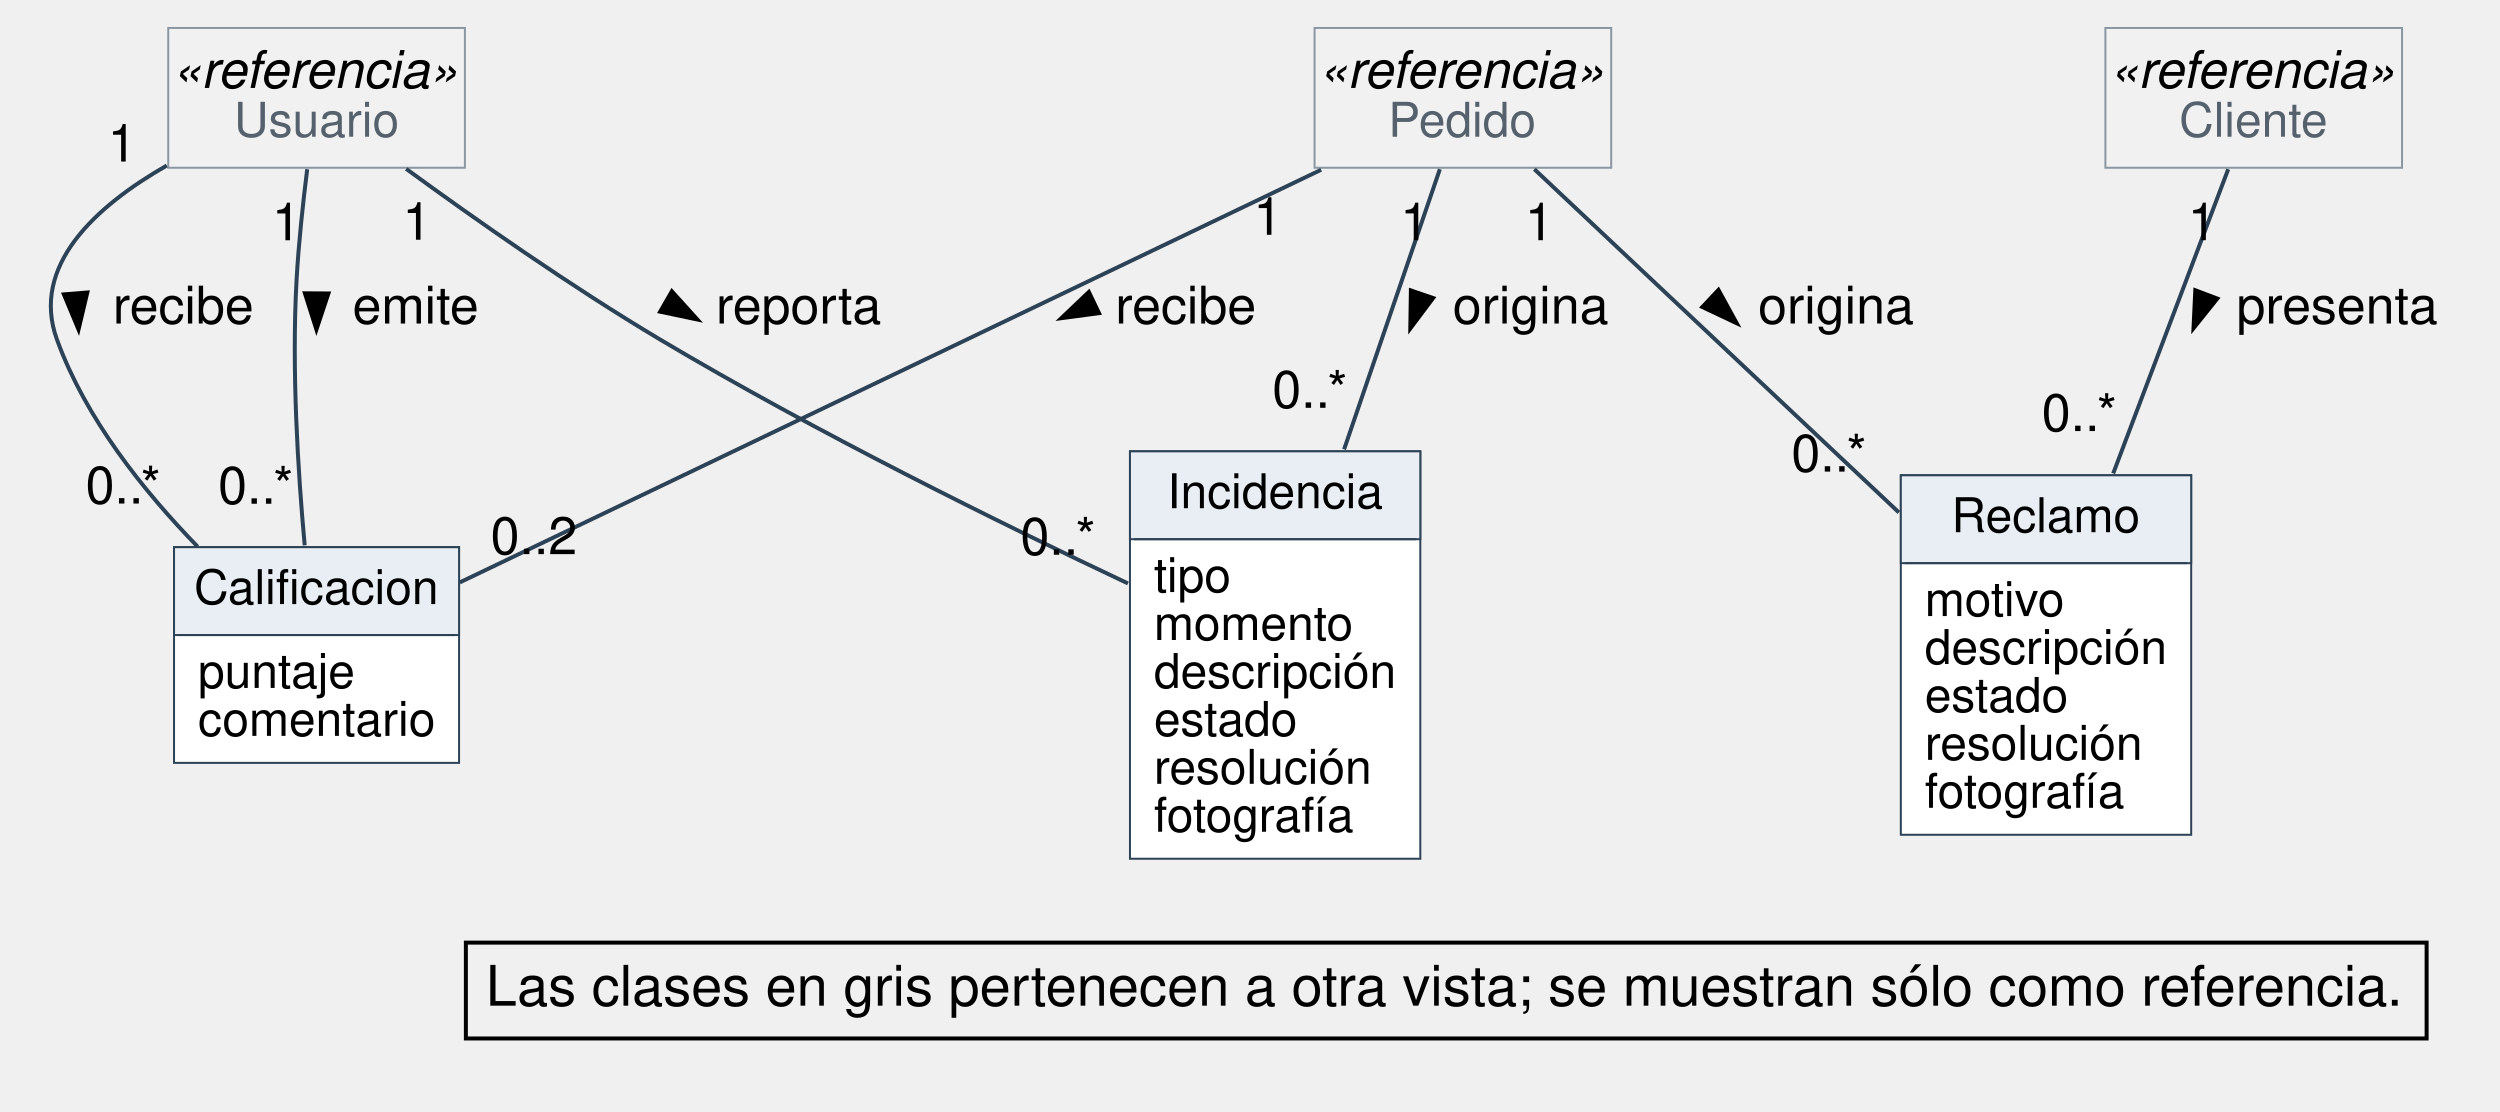
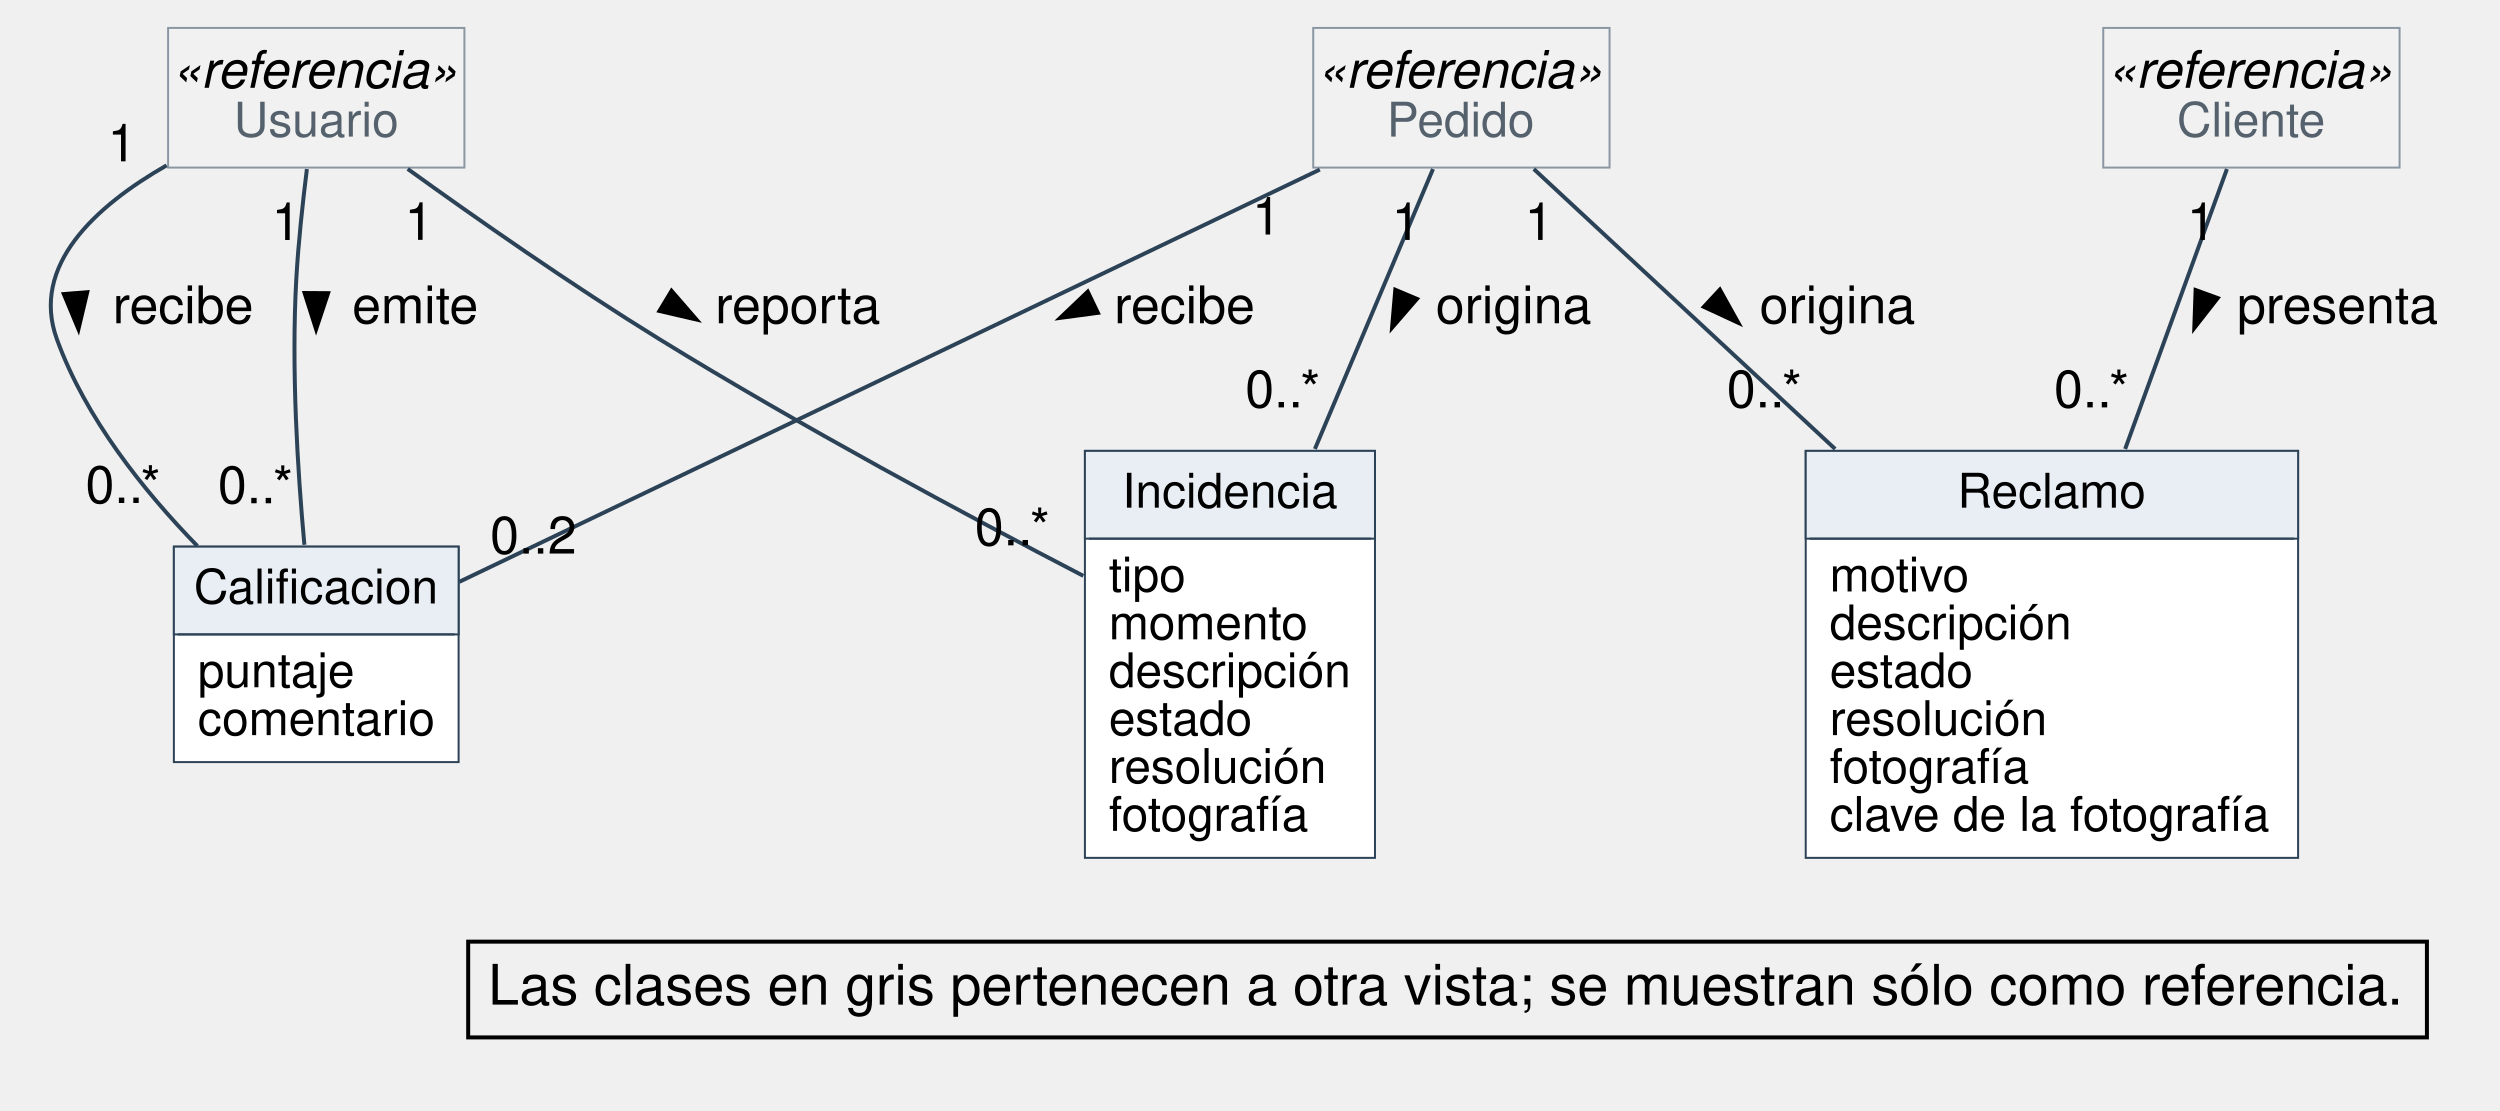
- <svg xmlns="http://www.w3.org/2000/svg" version="1.1" data-diagram-type="CLASS" style="width:978px;height:435px;background:#FFFFFF;" width="978.125px" height="435.938px" viewBox="0 0 978 435" zoomAndPan="magnify" preserveAspectRatio="none" contentStyleType="text/css">
+ <svg xmlns="http://www.w3.org/2000/svg" version="1.1" data-diagram-type="CLASS" style="width:979px;height:435px;background:#FFFFFF;" width="979.688px" height="435.938px" viewBox="0 0 979 435" zoomAndPan="magnify" preserveAspectRatio="none" contentStyleType="text/css">
  <defs />
  <g font-family="sans-serif" lengthAdjust="spacing">
    <g class="entity" data-qualified-name="Calificacion" id="ent0001" data-source-line="37">
      <rect x="68.086" y="214.063" width="111.502" height="84.375" fill="#FFF" style="stroke:#2C4257;stroke-width:0.781;" />
      <rect x="68.086" y="214.063" width="111.502" height="34.375" fill="#E8EEF3" style="stroke:#2C4257;stroke-width:0.781;" />
      <text x="75.9" y="236.313" fill="#000" font-size="18.75" textLength="95.874" font-family="Helvetica">Calificacion</text>
      <line x1="69.649" y1="248.438" x2="178.026" y2="248.438" style="stroke:#2C4257;stroke-width:0.781;" />
      <text x="77.461" y="269.125" fill="#000" font-size="18.75" textLength="61.514" font-family="Helvetica">puntaje</text>
      <text x="77.461" y="287.875" fill="#000" font-size="18.75" textLength="92.752" font-family="Helvetica">comentario</text>
    </g>
    <g class="entity" data-qualified-name="Incidencia" id="ent0002" data-source-line="41">
-       <rect x="442.039" y="176.563" width="113.589" height="159.375" fill="#FFF" style="stroke:#2C4257;stroke-width:0.781;" />
-       <rect x="442.039" y="176.563" width="113.589" height="34.375" fill="#E8EEF3" style="stroke:#2C4257;stroke-width:0.781;" />
-       <text x="456.619" y="198.813" fill="#000" font-size="18.75" textLength="84.43" font-family="Helvetica">Incidencia</text>
-       <line x1="443.602" y1="210.938" x2="554.066" y2="210.938" style="stroke:#2C4257;stroke-width:0.781;" />
-       <text x="451.414" y="231.625" fill="#000" font-size="18.75" textLength="30.231" font-family="Helvetica">tipo</text>
-       <text x="451.414" y="250.375" fill="#000" font-size="18.75" textLength="78.159" font-family="Helvetica">momento</text>
-       <text x="451.414" y="269.125" fill="#000" font-size="18.75" textLength="94.839" font-family="Helvetica">descripción</text>
-       <text x="451.414" y="287.875" fill="#000" font-size="18.75" textLength="56.296" font-family="Helvetica">estado</text>
-       <text x="451.414" y="306.625" fill="#000" font-size="18.75" textLength="85.464" font-family="Helvetica">resolución</text>
-       <text x="451.414" y="325.375" fill="#000" font-size="18.75" textLength="79.221" font-family="Helvetica">fotografía</text>
+       <rect x="424.852" y="176.563" width="113.589" height="159.375" fill="#FFF" style="stroke:#2C4257;stroke-width:0.781;" />
+       <rect x="424.852" y="176.563" width="113.589" height="34.375" fill="#E8EEF3" style="stroke:#2C4257;stroke-width:0.781;" />
+       <text x="439.432" y="198.813" fill="#000" font-size="18.75" textLength="84.43" font-family="Helvetica">Incidencia</text>
+       <line x1="426.414" y1="210.938" x2="536.879" y2="210.938" style="stroke:#2C4257;stroke-width:0.781;" />
+       <text x="434.227" y="231.625" fill="#000" font-size="18.75" textLength="30.231" font-family="Helvetica">tipo</text>
+       <text x="434.227" y="250.375" fill="#000" font-size="18.75" textLength="78.159" font-family="Helvetica">momento</text>
+       <text x="434.227" y="269.125" fill="#000" font-size="18.75" textLength="94.839" font-family="Helvetica">descripción</text>
+       <text x="434.227" y="287.875" fill="#000" font-size="18.75" textLength="56.296" font-family="Helvetica">estado</text>
+       <text x="434.227" y="306.625" fill="#000" font-size="18.75" textLength="85.464" font-family="Helvetica">resolución</text>
+       <text x="434.227" y="325.375" fill="#000" font-size="18.75" textLength="79.221" font-family="Helvetica">fotografía</text>
    </g>
    <g class="entity" data-qualified-name="Reclamo" id="ent0003" data-source-line="49">
-       <rect x="743.602" y="185.938" width="113.589" height="140.625" fill="#FFF" style="stroke:#2C4257;stroke-width:0.781;" />
-       <rect x="743.602" y="185.938" width="113.589" height="34.375" fill="#E8EEF3" style="stroke:#2C4257;stroke-width:0.781;" />
-       <text x="763.405" y="208.188" fill="#000" font-size="18.75" textLength="73.984" font-family="Helvetica">Reclamo</text>
-       <line x1="745.164" y1="220.313" x2="855.629" y2="220.313" style="stroke:#2C4257;stroke-width:0.781;" />
-       <text x="752.977" y="241" fill="#000" font-size="18.75" textLength="55.225" font-family="Helvetica">motivo</text>
-       <text x="752.977" y="259.75" fill="#000" font-size="18.75" textLength="94.839" font-family="Helvetica">descripción</text>
-       <text x="752.977" y="278.5" fill="#000" font-size="18.75" textLength="56.296" font-family="Helvetica">estado</text>
-       <text x="752.977" y="297.25" fill="#000" font-size="18.75" textLength="85.464" font-family="Helvetica">resolución</text>
-       <text x="752.977" y="316" fill="#000" font-size="18.75" textLength="79.221" font-family="Helvetica">fotografía</text>
+       <rect x="707.118" y="176.563" width="192.819" height="159.375" fill="#FFF" style="stroke:#2C4257;stroke-width:0.781;" />
+       <rect x="707.118" y="176.563" width="192.819" height="34.375" fill="#E8EEF3" style="stroke:#2C4257;stroke-width:0.781;" />
+       <text x="766.535" y="198.813" fill="#000" font-size="18.75" textLength="73.984" font-family="Helvetica">Reclamo</text>
+       <line x1="708.68" y1="210.938" x2="898.374" y2="210.938" style="stroke:#2C4257;stroke-width:0.781;" />
+       <text x="716.493" y="231.625" fill="#000" font-size="18.75" textLength="55.225" font-family="Helvetica">motivo</text>
+       <text x="716.493" y="250.375" fill="#000" font-size="18.75" textLength="94.839" font-family="Helvetica">descripción</text>
+       <text x="716.493" y="269.125" fill="#000" font-size="18.75" textLength="56.296" font-family="Helvetica">estado</text>
+       <text x="716.493" y="287.875" fill="#000" font-size="18.75" textLength="85.464" font-family="Helvetica">resolución</text>
+       <text x="716.493" y="306.625" fill="#000" font-size="18.75" textLength="79.221" font-family="Helvetica">fotografía</text>
+       <text x="716.493" y="325.375" fill="#000" font-size="18.75" textLength="174.069" font-family="Helvetica">clave de la fotografía</text>
    </g>
-     <g class="entity" data-qualified-name="Usuario" id="ent0004" data-source-line="56">
+     <g class="entity" data-qualified-name="Usuario" id="ent0004" data-source-line="57">
      <rect x="65.821" y="10.938" width="116.044" height="54.688" fill="#F1F1F1" style="stroke:#8A97A3;stroke-width:0.781;" />
      <text x="67.383" y="34.391" fill="#000" font-size="20.313" textLength="112.919" font-style="italic" font-family="Helvetica">«referencia»</text>
      <text x="91.538" y="53.5" fill="#55616C" font-size="18.75" textLength="64.609" font-family="Helvetica">Usuario</text>
    </g>
-     <g class="entity" data-qualified-name="Pedido" id="ent0005" data-source-line="57">
+     <g class="entity" data-qualified-name="Pedido" id="ent0005" data-source-line="58">
      <rect x="514.258" y="10.938" width="116.044" height="54.688" fill="#F1F1F1" style="stroke:#8A97A3;stroke-width:0.781;" />
      <text x="515.821" y="34.391" fill="#000" font-size="20.313" textLength="112.919" font-style="italic" font-family="Helvetica">«referencia»</text>
      <text x="543.089" y="53.5" fill="#55616C" font-size="18.75" textLength="58.383" font-family="Helvetica">Pedido</text>
    </g>
-     <g class="entity" data-qualified-name="Cliente" id="ent0006" data-source-line="58">
+     <g class="entity" data-qualified-name="Cliente" id="ent0006" data-source-line="59">
      <rect x="823.633" y="10.938" width="116.044" height="54.688" fill="#F1F1F1" style="stroke:#8A97A3;stroke-width:0.781;" />
      <text x="825.196" y="34.391" fill="#000" font-size="20.313" textLength="112.919" font-style="italic" font-family="Helvetica">«referencia»</text>
      <text x="852.473" y="53.5" fill="#55616C" font-size="18.75" textLength="58.365" font-family="Helvetica">Cliente</text>
    </g>
-     <g class="link" data-entity-1="ent0005" data-entity-2="ent0003" id="lnk7" data-source-line="61" data-link-type="association">
-       <path d="M600.243,66.188 C635.586,99.469 697.274,157.563 742.852,200.484" style="stroke:#2C4257;stroke-width:1.563;" fill="none" id="Pedido-Reclamo" codeLine="61" />
-       <polygon points="679.399,126.45,672.258,113.418,665.962,120.104,679.399,126.45" fill="#000" style="stroke:#000;stroke-width:1.563;stroke-linejoin:miter;stroke-miterlimit:10;" />
-       <text x="687.774" y="126.579" fill="#000" font-size="20.313" textLength="60.977" font-family="Helvetica">origina</text>
-       <text x="596.532" y="93.961" fill="#000" font-size="20.313" font-family="Helvetica">1</text>
-       <text x="700.791" y="184.483" fill="#000" font-size="20.313" textLength="30.489" font-family="Helvetica">0..*</text>
+     <g class="link" data-entity-1="ent0005" data-entity-2="ent0003" id="lnk7" data-source-line="62" data-link-type="association">
+       <path d="M600.633,66.188 C629.946,93.422 677.133,137.266 718.633,175.813" style="stroke:#2C4257;stroke-width:1.563;" fill="none" id="Pedido-Reclamo" codeLine="62" />
+       <polygon points="680.716,126.411,673.488,113.428,667.237,120.156,680.716,126.411" fill="#000" style="stroke:#000;stroke-width:1.563;stroke-linejoin:miter;stroke-miterlimit:10;" />
+       <text x="689.055" y="126.579" fill="#000" font-size="20.313" textLength="60.977" font-family="Helvetica">origina</text>
+       <text x="597.047" y="93.961" fill="#000" font-size="20.313" font-family="Helvetica">1</text>
+       <text x="676.218" y="159.534" fill="#000" font-size="20.313" textLength="30.489" font-family="Helvetica">0..*</text>
    </g>
-     <g class="link" data-entity-1="ent0006" data-entity-2="ent0003" id="lnk8" data-source-line="62" data-link-type="association">
-       <path d="M871.68,66.188 C860.539,95.656 842.039,144.594 826.68,185.219" style="stroke:#2C4257;stroke-width:1.563;" fill="none" id="Cliente-Reclamo" codeLine="62" />
-       <polygon points="858.105,128.401,867.398,116.806,858.807,113.558,858.105,128.401" fill="#000" style="stroke:#000;stroke-width:1.563;stroke-linejoin:miter;stroke-miterlimit:10;" />
-       <text x="874.93" y="126.579" fill="#000" font-size="20.313" textLength="79.048" font-family="Helvetica">presenta</text>
-       <text x="855.877" y="93.961" fill="#000" font-size="20.313" font-family="Helvetica">1</text>
-       <text x="798.732" y="168.623" fill="#000" font-size="20.313" textLength="30.489" font-family="Helvetica">0..*</text>
+     <g class="link" data-entity-1="ent0006" data-entity-2="ent0003" id="lnk8" data-source-line="63" data-link-type="association">
+       <path d="M872.071,66.188 C862.164,93.422 846.227,137.266 832.211,175.813" style="stroke:#2C4257;stroke-width:1.563;" fill="none" id="Cliente-Reclamo" codeLine="63" />
+       <polygon points="859.292,128.436,868.437,116.723,859.805,113.585,859.292,128.436" fill="#000" style="stroke:#000;stroke-width:1.563;stroke-linejoin:miter;stroke-miterlimit:10;" />
+       <text x="876.024" y="126.579" fill="#000" font-size="20.313" textLength="79.048" font-family="Helvetica">presenta</text>
+       <text x="856.392" y="93.961" fill="#000" font-size="20.313" font-family="Helvetica">1</text>
+       <text x="804.348" y="159.534" fill="#000" font-size="20.313" textLength="30.489" font-family="Helvetica">0..*</text>
    </g>
-     <g class="link" data-entity-1="ent0005" data-entity-2="ent0002" id="lnk9" data-source-line="63" data-link-type="association">
-       <path d="M563.274,66.188 C553.961,93.422 538.977,137.266 525.805,175.813" style="stroke:#2C4257;stroke-width:1.563;" fill="none" id="Pedido-Incidencia" codeLine="63" />
-       <polygon points="551.716,128.486,560.632,116.598,551.941,113.628,551.716,128.486" fill="#000" style="stroke:#000;stroke-width:1.563;stroke-linejoin:miter;stroke-miterlimit:10;" />
-       <text x="568.305" y="126.579" fill="#000" font-size="20.313" textLength="60.977" font-family="Helvetica">origina</text>
-       <text x="547.78" y="93.961" fill="#000" font-size="20.313" font-family="Helvetica">1</text>
-       <text x="497.723" y="159.534" fill="#000" font-size="20.313" textLength="30.489" font-family="Helvetica">0..*</text>
+     <g class="link" data-entity-1="ent0005" data-entity-2="ent0002" id="lnk9" data-source-line="64" data-link-type="association">
+       <path d="M561.164,66.188 C549.68,93.422 531.18,137.266 514.914,175.813" style="stroke:#2C4257;stroke-width:1.563;" fill="none" id="Pedido-Incidencia" codeLine="64" />
+       <polygon points="545.143,128.292,554.868,117.055,546.406,113.485,545.143,128.292" fill="#000" style="stroke:#000;stroke-width:1.563;stroke-linejoin:miter;stroke-miterlimit:10;" />
+       <text x="562.243" y="126.579" fill="#000" font-size="20.313" textLength="60.977" font-family="Helvetica">origina</text>
+       <text x="544.998" y="93.961" fill="#000" font-size="20.313" font-family="Helvetica">1</text>
+       <text x="487.639" y="159.534" fill="#000" font-size="20.313" textLength="30.489" font-family="Helvetica">0..*</text>
    </g>
-     <g class="link" data-entity-1="ent0004" data-entity-2="ent0002" id="lnk10" data-source-line="64" data-link-type="association">
-       <path d="M158.899,66.063 C185.508,85.484 223.352,112.063 258.211,132.813 C318.961,168.984 391.774,204.891 441.274,228.25" style="stroke:#2C4257;stroke-width:1.563;" fill="none" id="Usuario-Incidencia" codeLine="64" />
-       <polygon points="272.798,124.985,262.83,113.964,258.256,121.928,272.798,124.985" fill="#000" style="stroke:#000;stroke-width:1.563;stroke-linejoin:miter;stroke-miterlimit:10;" />
+     <g class="link" data-entity-1="ent0004" data-entity-2="ent0002" id="lnk10" data-source-line="65" data-link-type="association">
+       <path d="M159.649,66.156 C186.321,85.391 223.914,111.672 258.211,132.813 C313.321,166.781 378.524,201.781 424.227,225.516" style="stroke:#2C4257;stroke-width:1.563;" fill="none" id="Usuario-Incidencia" codeLine="65" />
+       <polygon points="272.716,125.125,262.979,113.899,258.24,121.766,272.716,125.125" fill="#000" style="stroke:#000;stroke-width:1.563;stroke-linejoin:miter;stroke-miterlimit:10;" />
      <text x="280.086" y="126.579" fill="#000" font-size="20.313" textLength="64.359" font-family="Helvetica">reporta</text>
-       <text x="157.45" y="93.796" fill="#000" font-size="20.313" font-family="Helvetica">1</text>
-       <text x="399.211" y="217.02" fill="#000" font-size="20.313" textLength="30.489" font-family="Helvetica">0..*</text>
+       <text x="158.439" y="93.92" fill="#000" font-size="20.313" font-family="Helvetica">1</text>
+       <text x="381.739" y="213.561" fill="#000" font-size="20.313" textLength="30.489" font-family="Helvetica">0..*</text>
    </g>
-     <g class="link" data-entity-1="ent0005" data-entity-2="ent0001" id="lnk11" data-source-line="65" data-link-type="association">
-       <path d="M516.836,66.406 C430.836,107.609 266.211,186.484 179.852,227.844" style="stroke:#2C4257;stroke-width:1.563;" fill="none" id="Pedido-Calificacion" codeLine="65" />
+     <g class="link" data-entity-1="ent0005" data-entity-2="ent0001" id="lnk11" data-source-line="66" data-link-type="association">
+       <path d="M516.836,66.406 C430.836,107.609 266.211,186.484 179.852,227.844" style="stroke:#2C4257;stroke-width:1.563;" fill="none" id="Pedido-Calificacion" codeLine="66" />
      <polygon points="415.197,124.469,429.927,122.504,425.959,114.222,415.197,124.469" fill="#000" style="stroke:#000;stroke-width:1.563;stroke-linejoin:miter;stroke-miterlimit:10;" />
      <text x="436.305" y="126.579" fill="#000" font-size="20.313" textLength="55.324" font-family="Helvetica">recibe</text>
      <text x="490.336" y="91.857" fill="#000" font-size="20.313" font-family="Helvetica">1</text>
      <text x="191.935" y="216.785" fill="#000" font-size="20.313" textLength="33.881" font-family="Helvetica">0..2</text>
    </g>
-     <g class="link" data-entity-1="ent0004" data-entity-2="ent0001" id="lnk12" data-source-line="66" data-link-type="association">
-       <path d="M120.18,66.203 C118.555,79.172 116.821,95.063 116.024,109.375 C114.055,144.438 116.539,184.266 119.196,213.344" style="stroke:#2C4257;stroke-width:1.563;" fill="none" id="Usuario-Calificacion" codeLine="66" />
+     <g class="link" data-entity-1="ent0004" data-entity-2="ent0001" id="lnk12" data-source-line="67" data-link-type="association">
+       <path d="M120.18,66.203 C118.555,79.172 116.821,95.063 116.024,109.375 C114.055,144.438 116.539,184.266 119.196,213.344" style="stroke:#2C4257;stroke-width:1.563;" fill="none" id="Usuario-Calificacion" codeLine="67" />
      <polygon points="123.784,128.906,128.471,114.804,119.287,114.743,123.784,128.906" fill="#000" style="stroke:#000;stroke-width:1.563;stroke-linejoin:miter;stroke-miterlimit:10;" />
      <text x="137.899" y="126.579" fill="#000" font-size="20.313" textLength="49.67" font-family="Helvetica">emite</text>
      <text x="106.389" y="93.982" fill="#000" font-size="20.313" font-family="Helvetica">1</text>
      <text x="85.333" y="197.065" fill="#000" font-size="20.313" textLength="30.489" font-family="Helvetica">0..*</text>
    </g>
-     <g class="link" data-entity-1="ent0004" data-entity-2="ent0001" id="lnk13" data-source-line="67" data-link-type="association">
-       <path d="M65.243,64.75 C37.243,80.797 11.852,104.047 22.274,132.813 C33.43,163.625 56.164,192.125 77.289,213.813" style="stroke:#2C4257;stroke-width:1.563;" fill="none" id="Usuario-Calificacion-1" codeLine="67" />
+     <g class="link" data-entity-1="ent0004" data-entity-2="ent0001" id="lnk13" data-source-line="68" data-link-type="association">
+       <path d="M65.243,64.75 C37.243,80.797 11.852,104.047 22.274,132.813 C33.43,163.625 56.164,192.125 77.289,213.813" style="stroke:#2C4257;stroke-width:1.563;" fill="none" id="Usuario-Calificacion-1" codeLine="68" />
      <polygon points="30.716,128.881,34.154,114.424,25,115.164,30.716,128.881" fill="#000" style="stroke:#000;stroke-width:1.563;stroke-linejoin:miter;stroke-miterlimit:10;" />
      <text x="44.149" y="126.579" fill="#000" font-size="20.313" textLength="55.324" font-family="Helvetica">recibe</text>
      <text x="42.126" y="63.188" fill="#000" font-size="20.313" font-family="Helvetica">1</text>
      <text x="33.498" y="196.979" fill="#000" font-size="20.313" textLength="30.489" font-family="Helvetica">0..*</text>
    </g>
-     <g class="legend" data-source-line="69">
-       <rect x="182.247" y="368.75" width="767.044" height="37.5" fill="none" style="stroke:#000;stroke-width:1.563;" />
-       <text x="190.059" y="393.407" fill="#000" font-size="21.875" textLength="751.419" font-family="Helvetica">Las clases en gris pertenecen a otra vista; se muestran sólo como referencia.</text>
+     <g class="legend" data-source-line="70">
+       <rect x="183.34" y="368.75" width="767.044" height="37.5" fill="none" style="stroke:#000;stroke-width:1.563;" />
+       <text x="191.153" y="393.407" fill="#000" font-size="21.875" textLength="751.419" font-family="Helvetica">Las clases en gris pertenecen a otra vista; se muestran sólo como referencia.</text>
    </g>
  </g>
</svg>
